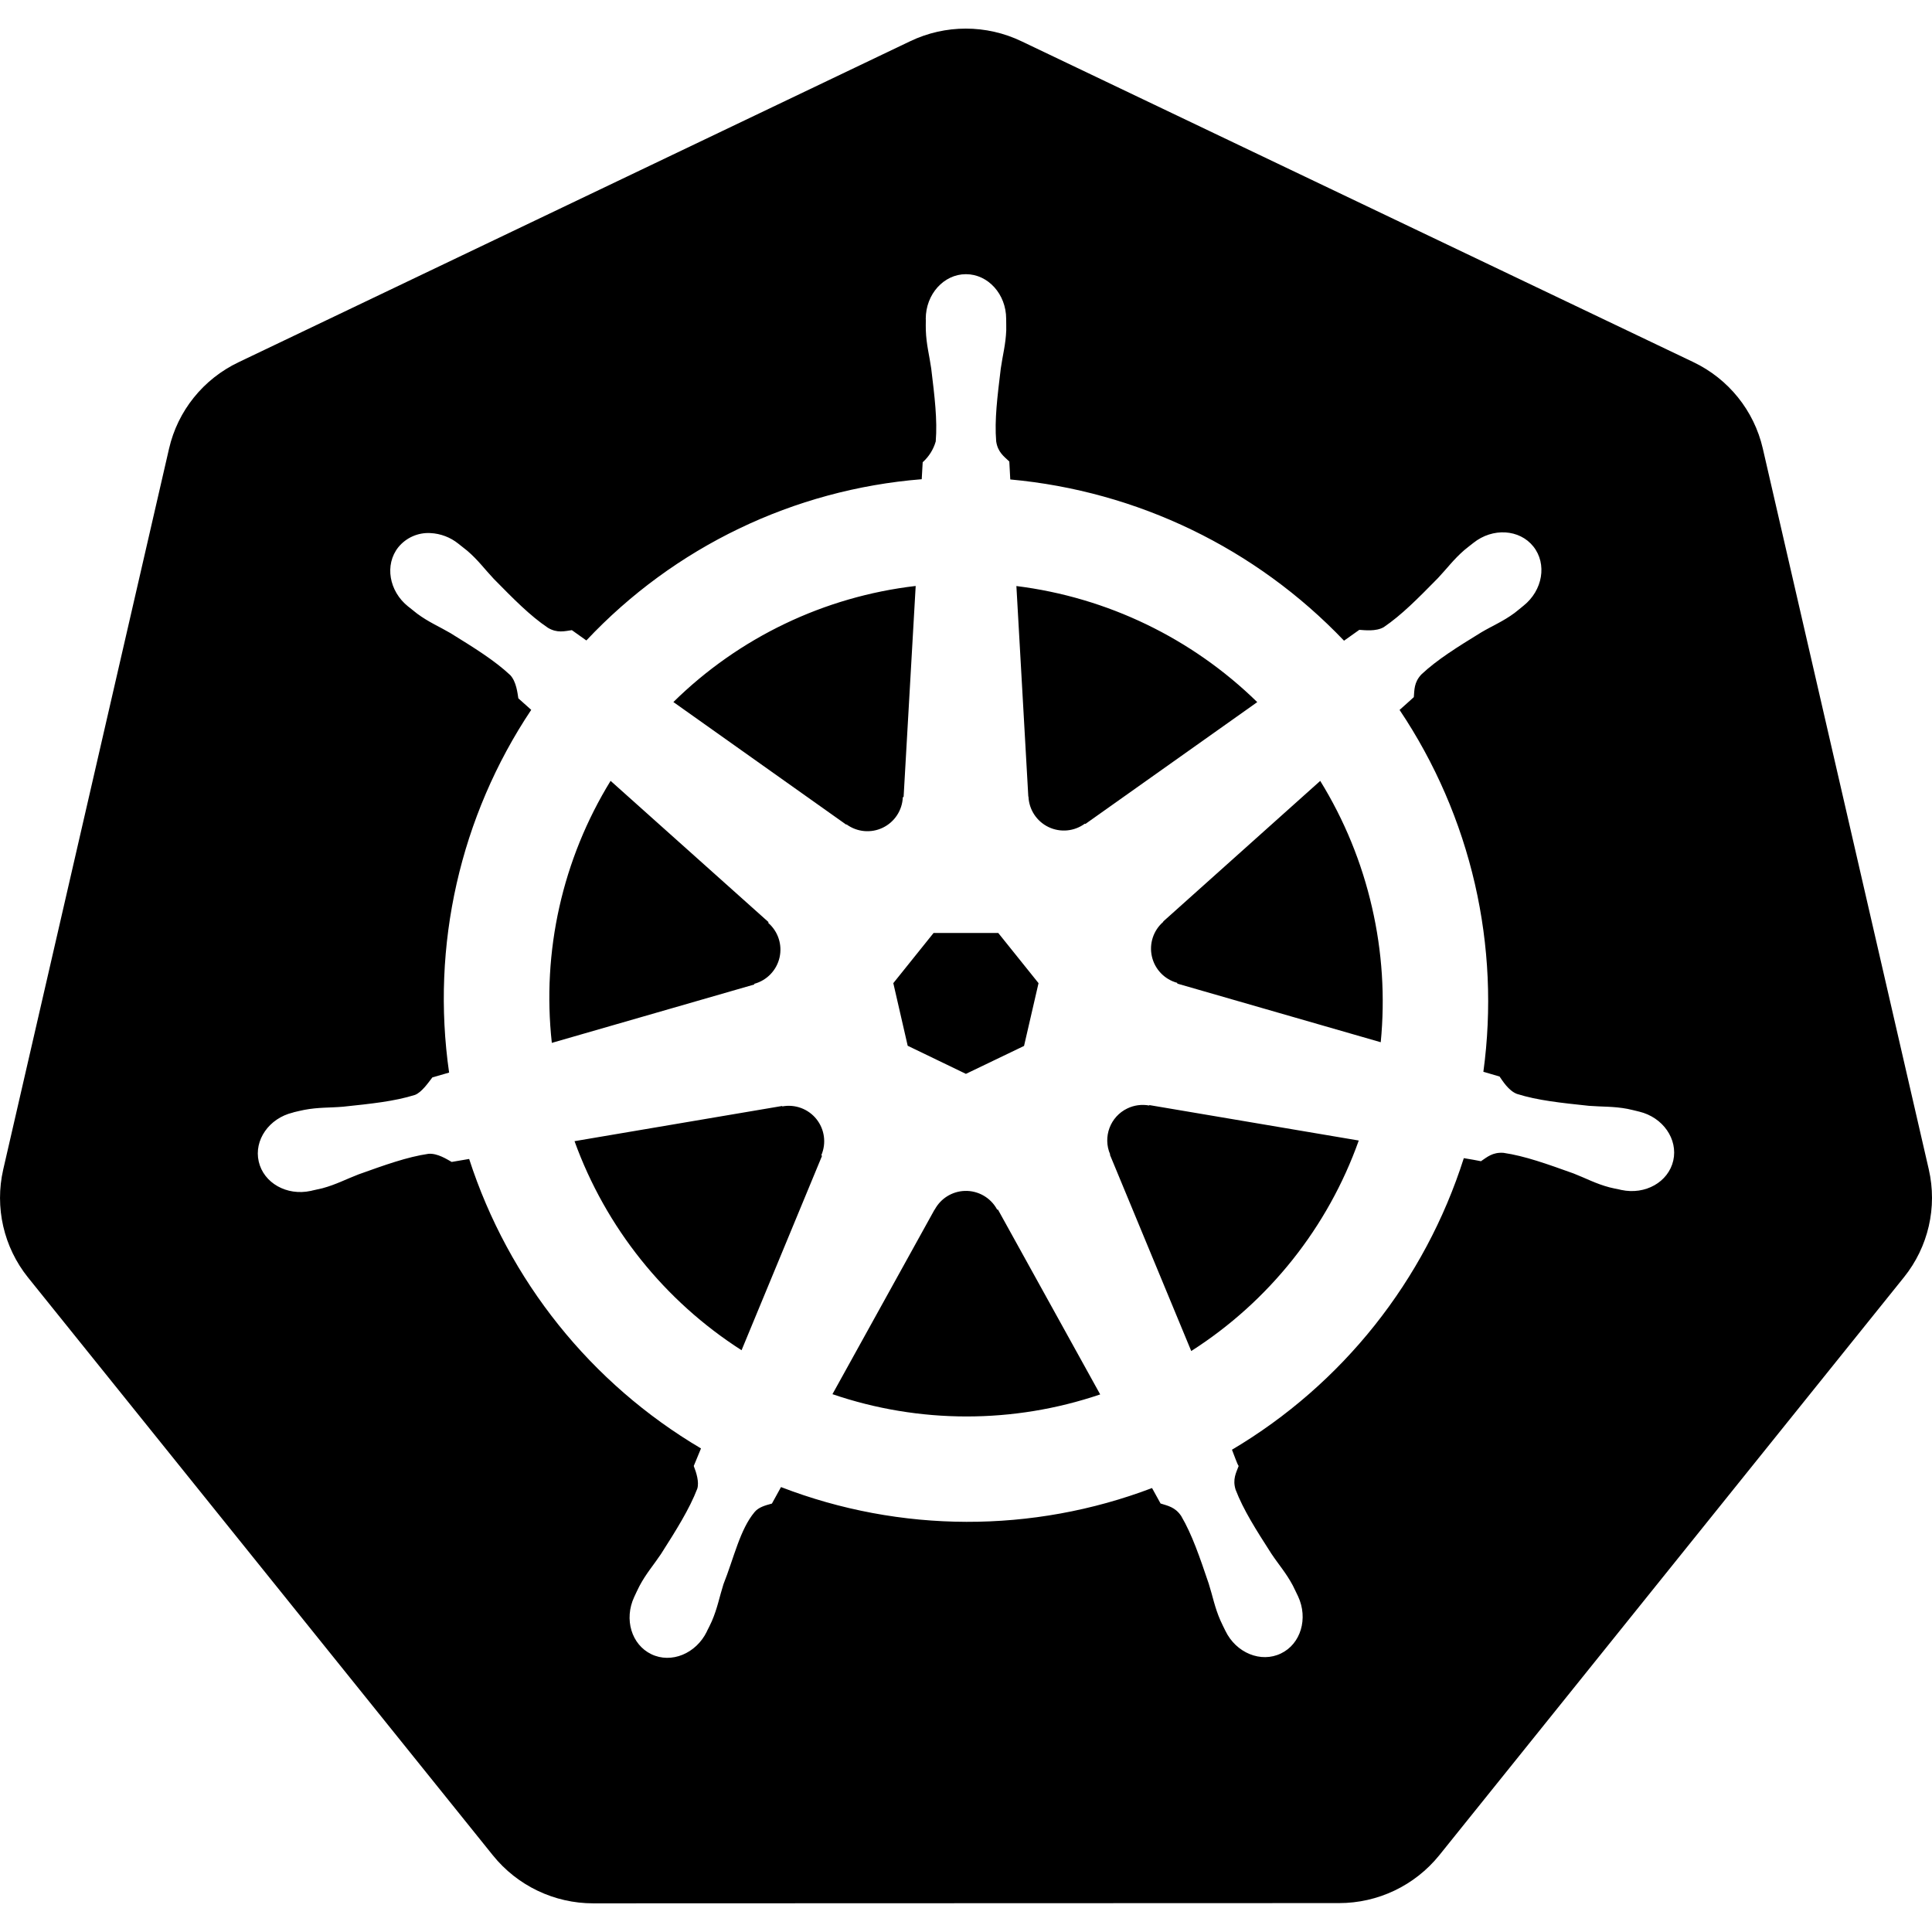
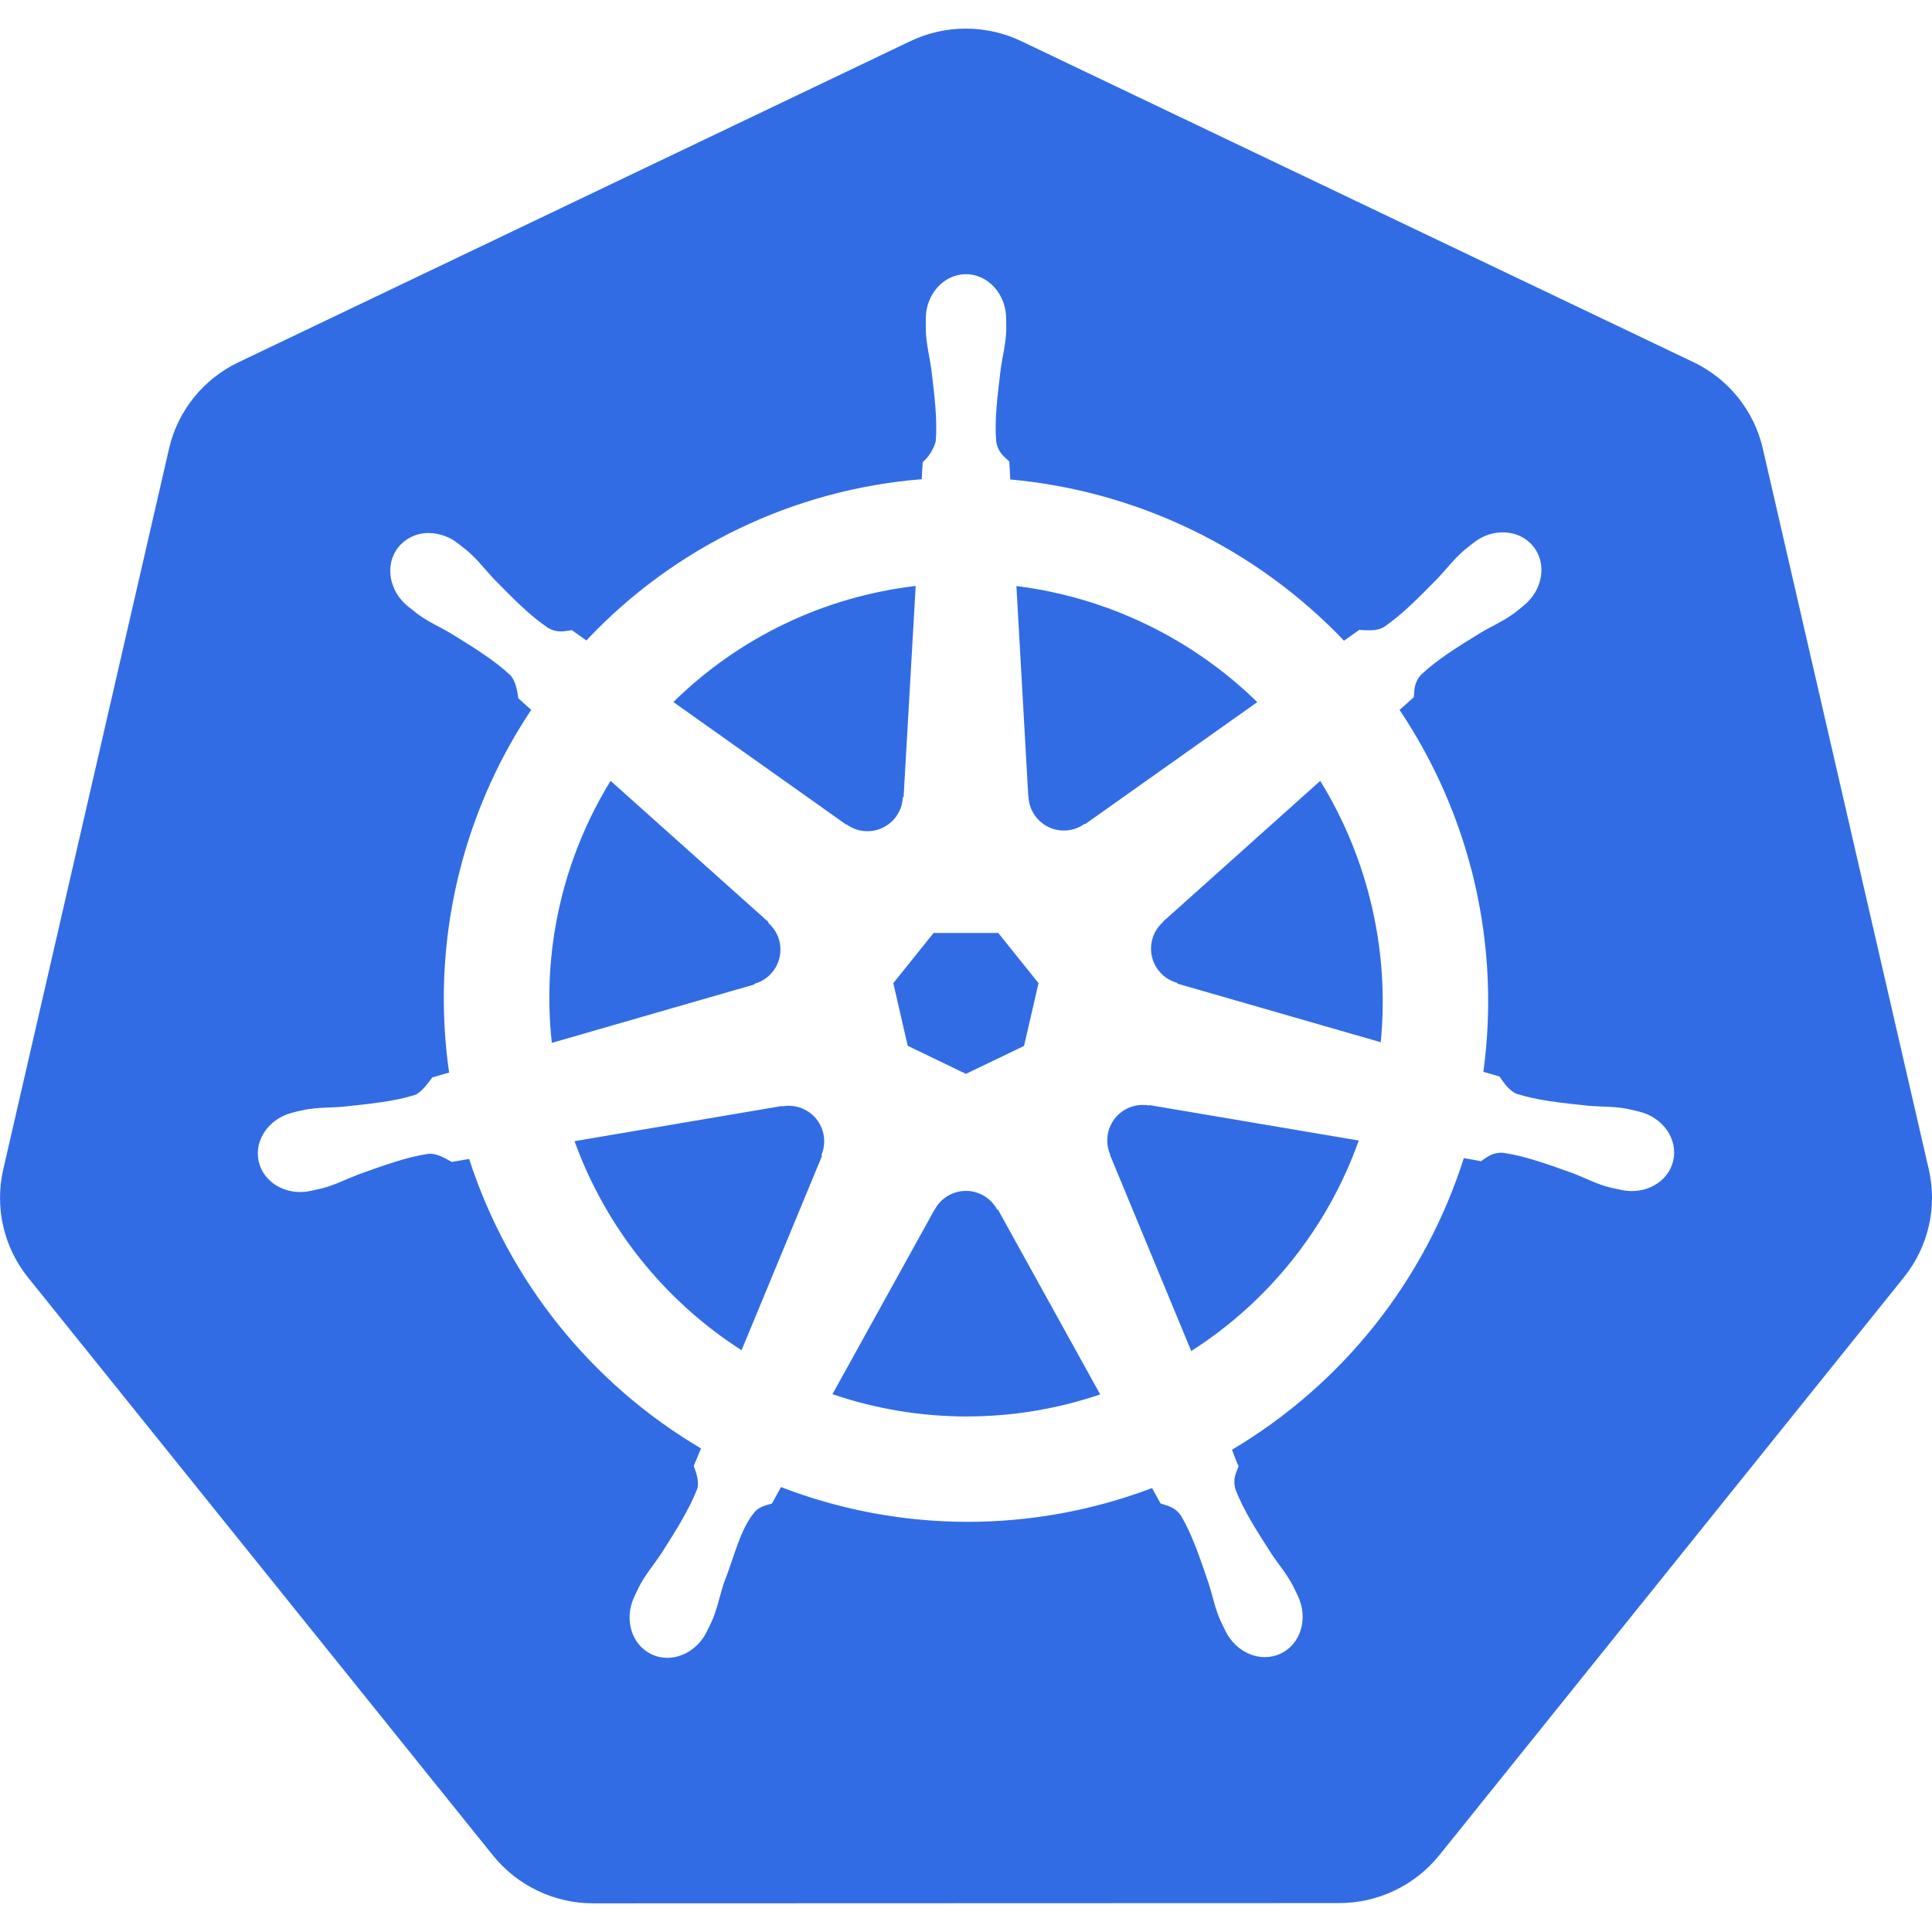
- <svg xmlns="http://www.w3.org/2000/svg" viewBox="0 0 24 24">
+ <svg xmlns="http://www.w3.org/2000/svg" fill="#326CE5" viewBox="0 0 24 24">
  <path d="m10.204 14.35.007.01-.999 2.413a5.17 5.17 0 0 1-2.075-2.597l2.578-.437.004.005a.44.44 0 0 1 .484.606zm-.833-2.129a.44.44 0 0 0 .173-.756l.002-.011L7.585 9.7a5.14 5.14 0 0 0-.73 3.255l2.514-.725zm1.145-1.98a.44.44 0 0 0 .699-.337l.01-.005.15-2.62a5.14 5.14 0 0 0-3.01 1.442l2.147 1.523zm.76 2.75.723.349.722-.347.18-.78-.5-.623h-.804l-.5.623.179.779zm1.5-3.095a.44.44 0 0 0 .7.336l.008.003 2.134-1.513a5.2 5.2 0 0 0-2.992-1.442l.148 2.615zm10.876 5.97-5.773 7.181a1.6 1.6 0 0 1-1.248.594l-9.261.003a1.6 1.6 0 0 1-1.247-.596l-5.776-7.18a1.58 1.58 0 0 1-.307-1.34L2.1 5.573c.108-.47.425-.864.863-1.073L11.305.513a1.6 1.6 0 0 1 1.385 0l8.345 3.985c.438.209.755.604.863 1.073l2.062 8.955c.108.47-.005.963-.308 1.34m-3.289-2.057c-.042-.01-.103-.026-.145-.034-.174-.033-.315-.025-.479-.038-.35-.037-.638-.067-.895-.148-.105-.04-.18-.165-.216-.216l-.201-.059a6.5 6.5 0 0 0-.105-2.332 6.5 6.5 0 0 0-.936-2.163c.052-.047.15-.133.177-.159.008-.09.001-.183.094-.282.197-.185.444-.338.743-.522.142-.084.273-.137.415-.242.032-.024.076-.062.11-.089.24-.191.295-.52.123-.736s-.506-.236-.745-.045c-.034.027-.08.062-.111.088-.134.116-.217.23-.33.35-.246.25-.45.458-.673.609-.097.056-.239.037-.303.033l-.19.135a6.55 6.55 0 0 0-4.146-2.003l-.012-.223c-.065-.062-.143-.115-.163-.25-.022-.268.015-.557.057-.905.023-.163.061-.298.068-.475.001-.04-.001-.099-.001-.142 0-.306-.224-.555-.5-.555-.275 0-.499.249-.499.555l.001.014c0 .041-.002.092 0 .128.006.177.044.312.067.475.042.348.078.637.056.906a.55.55 0 0 1-.162.258l-.012.211a6.42 6.42 0 0 0-4.166 2.003l-.18-.128c-.09.012-.18.04-.297-.029-.223-.15-.427-.358-.673-.608-.113-.12-.195-.234-.329-.349l-.111-.088a.6.6 0 0 0-.348-.132.48.48 0 0 0-.398.176c-.172.216-.117.546.123.737l.007.005.104.083c.142.105.272.159.414.242.299.185.546.338.743.522.076.082.09.226.1.288l.16.143a6.46 6.46 0 0 0-1.02 4.506l-.208.06c-.055.072-.133.184-.215.217-.257.081-.546.11-.895.147-.164.014-.305.006-.48.039-.037.007-.09.02-.133.03l-.004.002-.007.002c-.295.071-.484.342-.423.608.061.267.349.429.645.365l.007-.001.01-.003.129-.029c.17-.046.294-.113.448-.172.33-.118.604-.217.87-.256.112-.009.23.069.288.101l.217-.037a6.5 6.5 0 0 0 2.88 3.596l-.09.218c.033.084.069.199.044.282-.097.252-.263.517-.452.813-.091.136-.185.242-.268.399-.02.037-.045.095-.064.134-.128.275-.034.591.213.71.248.12.556-.007.69-.282v-.002c.02-.039.046-.09.062-.127.07-.162.094-.301.144-.458.132-.332.205-.68.387-.897.05-.06.13-.082.215-.105l.113-.205a6.45 6.45 0 0 0 4.609.012l.106.192c.086.028.18.042.256.155.136.232.229.507.342.84.05.156.074.295.145.457.016.037.043.09.062.129.133.276.442.402.69.282.247-.118.341-.435.213-.71-.02-.039-.045-.096-.065-.134-.083-.156-.177-.261-.268-.398-.19-.296-.346-.541-.443-.793-.04-.13.007-.21.038-.294-.018-.022-.059-.144-.083-.202a6.5 6.5 0 0 0 2.88-3.622c.064.01.176.03.213.038.075-.05.144-.114.28-.104.266.039.54.138.87.256.154.06.277.128.448.173.036.01.088.019.13.028l.009.003.007.001c.297.064.584-.098.645-.365.06-.266-.128-.537-.423-.608M16.4 9.701l-1.95 1.746v.005a.44.44 0 0 0 .173.757l.003.01 2.526.728a5.2 5.2 0 0 0-.108-1.674A5.2 5.2 0 0 0 16.4 9.7zm-4.013 5.325a.44.44 0 0 0-.404-.232.44.44 0 0 0-.372.233h-.002l-1.268 2.292a5.16 5.16 0 0 0 3.326.003l-1.27-2.296zm1.888-1.293a.44.44 0 0 0-.27.036.44.44 0 0 0-.214.572l-.003.004 1.01 2.438a5.15 5.15 0 0 0 2.081-2.615l-2.6-.44z" />
</svg>
